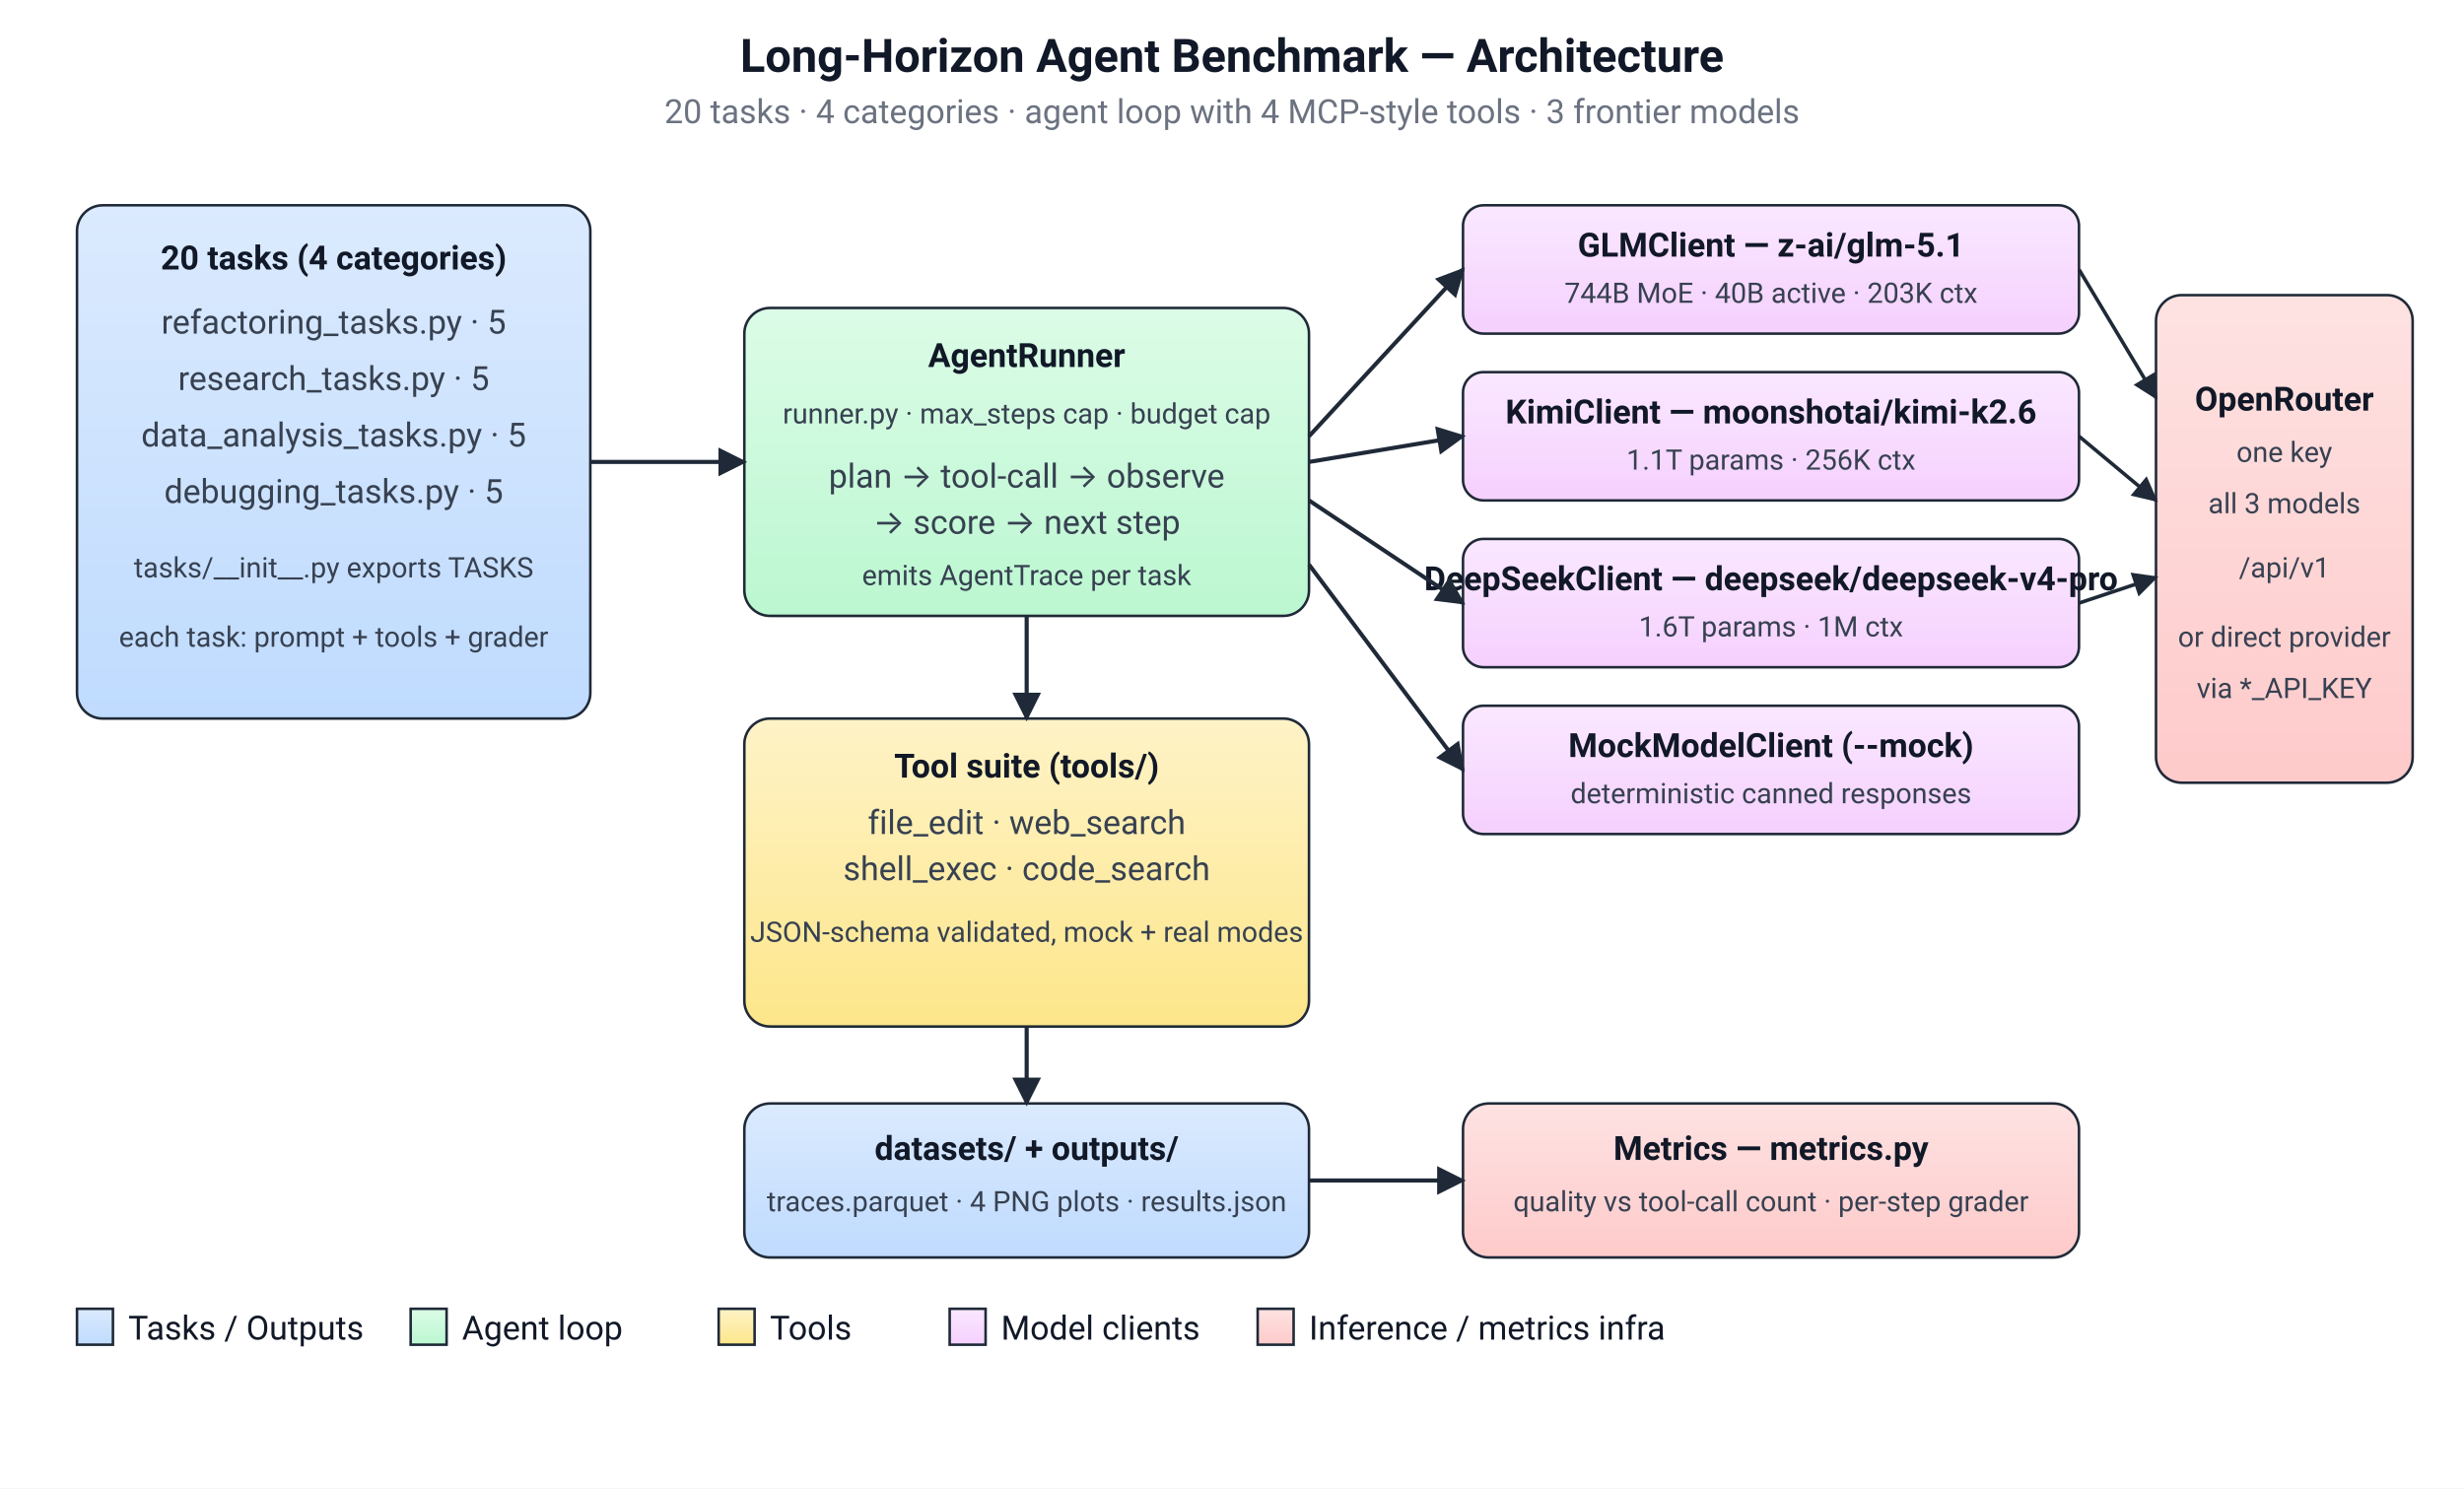
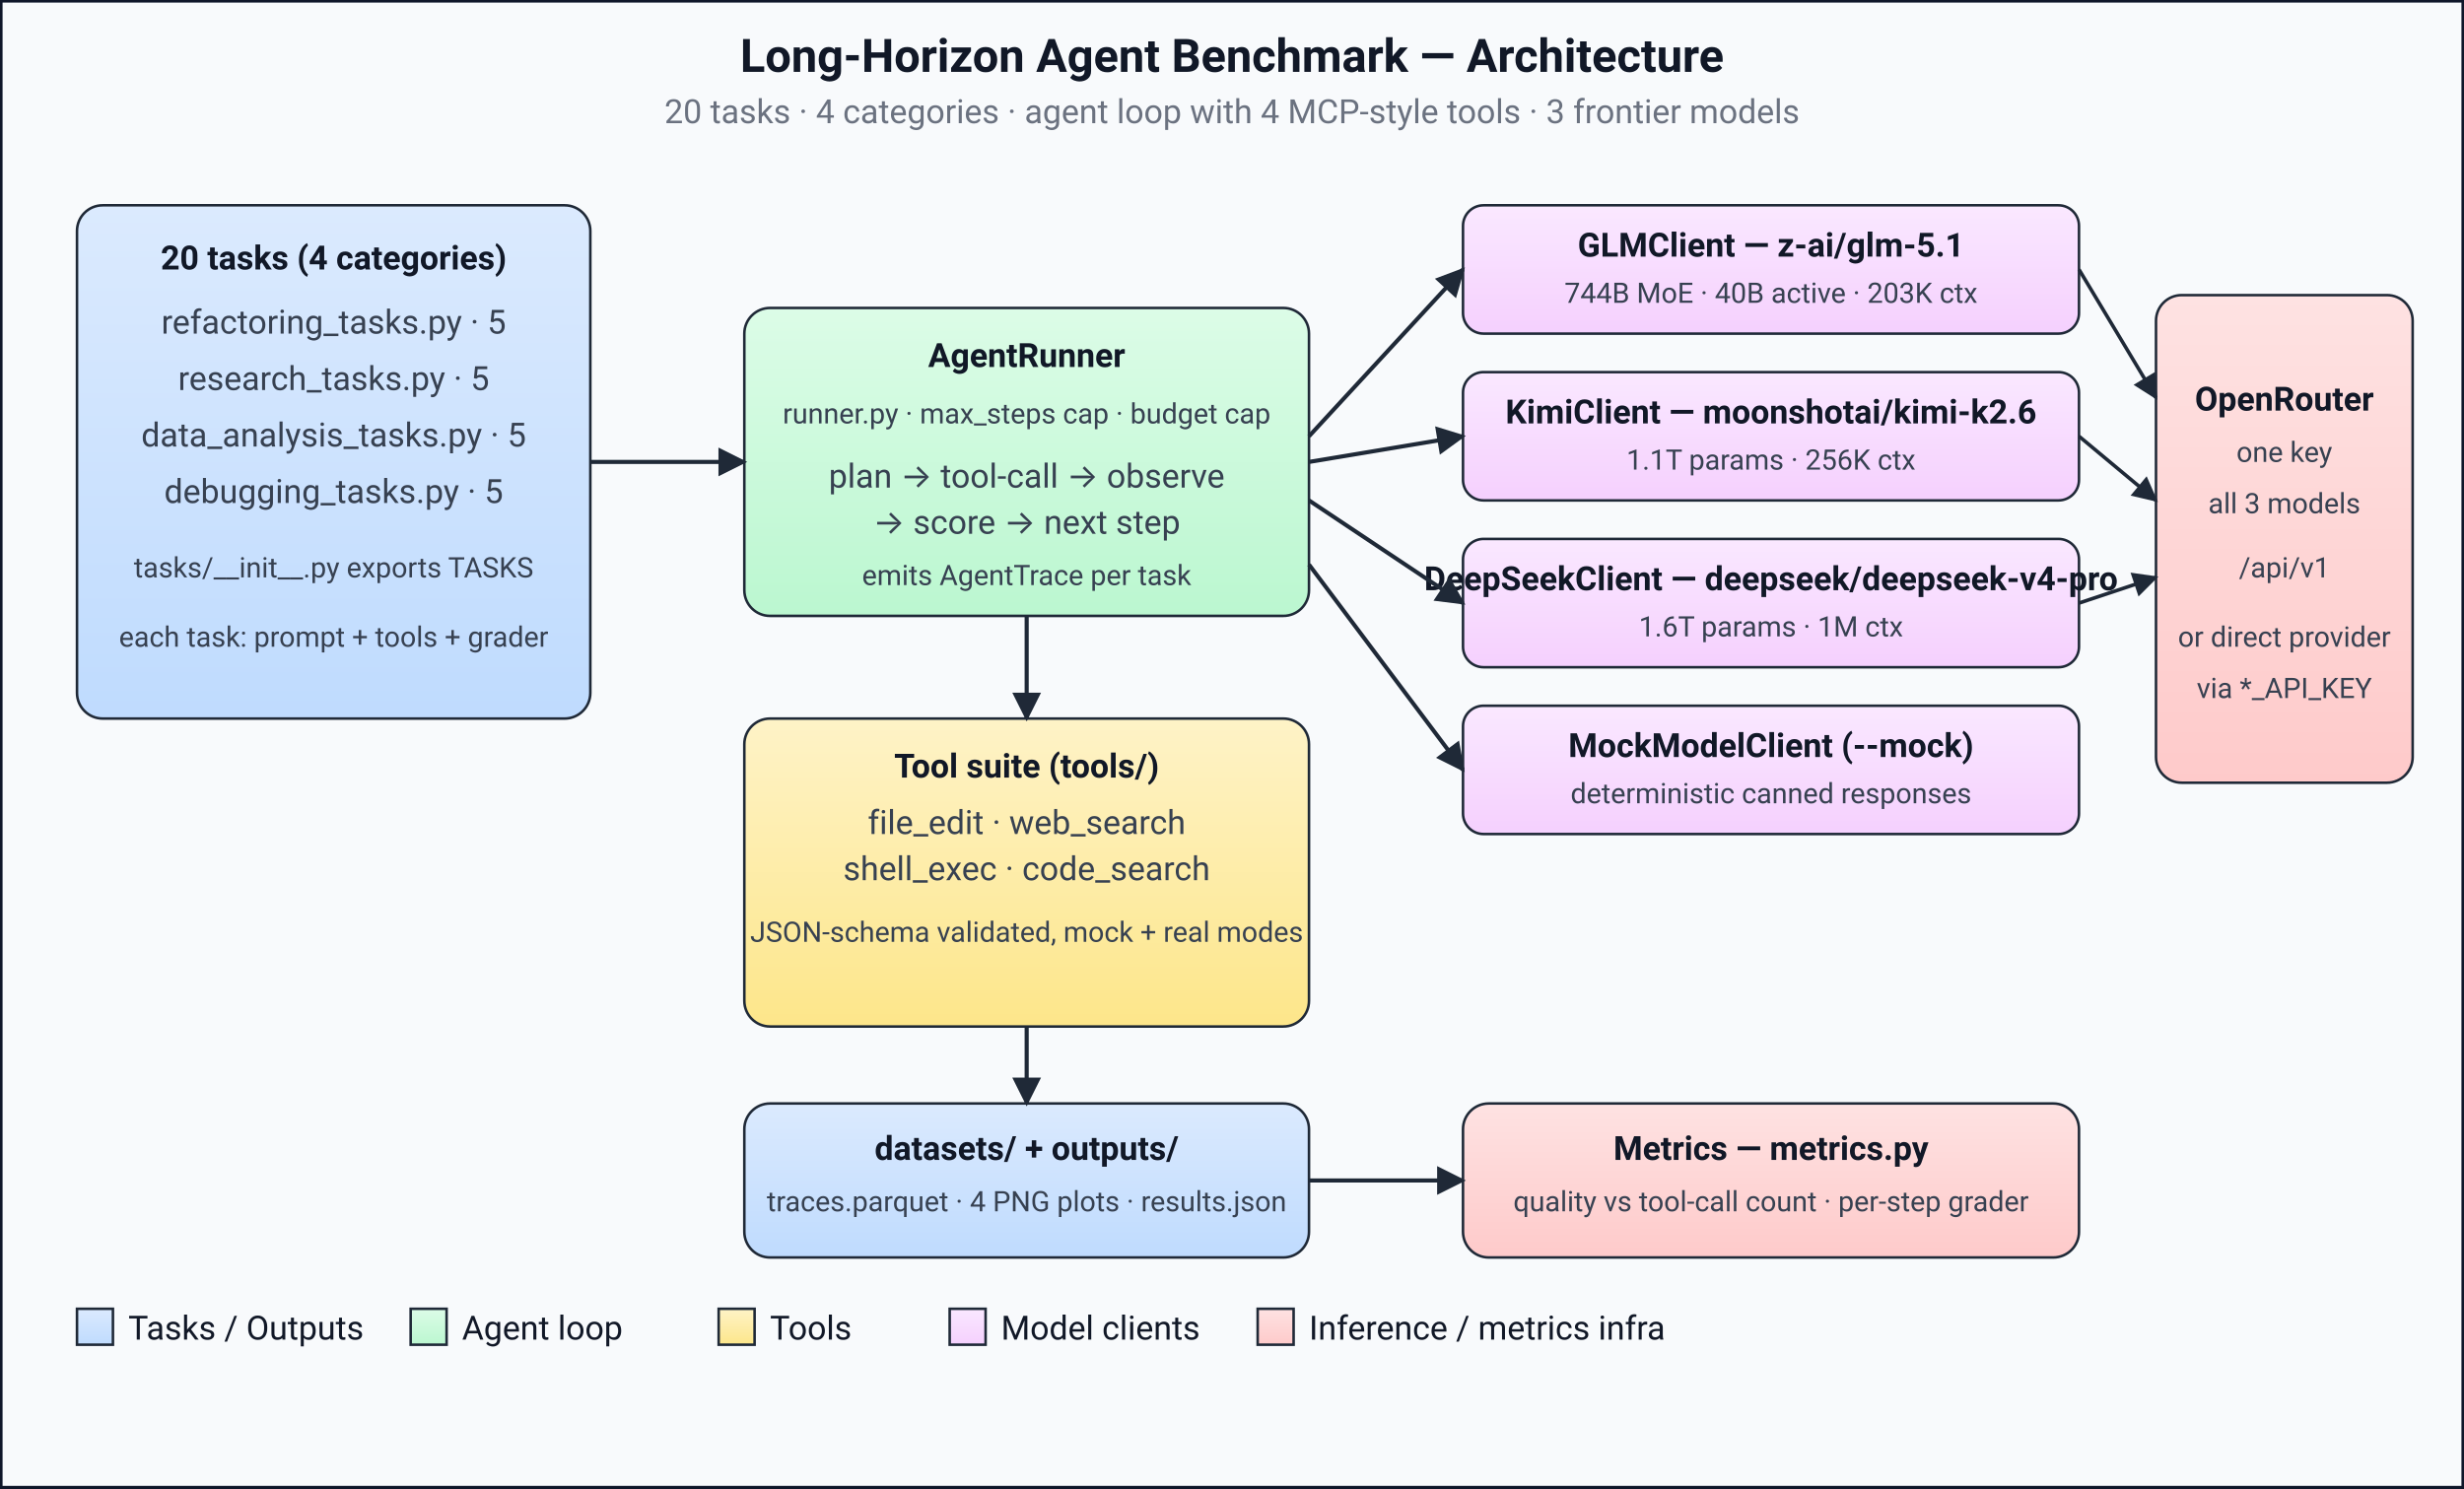
- <svg xmlns="http://www.w3.org/2000/svg" viewBox="0 0 960 580" width="960" height="580" style="background:#ffffff" fill="#111827" font-family="-apple-system, system-ui, Segoe UI, Roboto, sans-serif" font-size="13">
-   <rect data-bg="true" x="0" y="0" width="960" height="580" fill="#ffffff" />
+ <svg xmlns="http://www.w3.org/2000/svg" viewBox="0 0 960 580" font-family="-apple-system, system-ui, Segoe UI, Roboto, sans-serif" font-size="13" width="960" height="580" fill="#0f172a">
+   <rect data-bg="true" x="0" y="0" width="960" height="580" fill="#f8fafc" stroke="#0f172a" stroke-width="2" />
  <defs>
    <marker id="arr" viewBox="0 0 10 10" refX="9" refY="5" markerWidth="7" markerHeight="7" orient="auto-start-reverse">
      <path d="M0,0 L10,5 L0,10 z" fill="#1f2937" />
    </marker>
    <linearGradient id="lA" x1="0" x2="0" y1="0" y2="1">
      <stop offset="0" stop-color="#dbeafe" />
      <stop offset="1" stop-color="#bfdbfe" />
    </linearGradient>
    <linearGradient id="lB" x1="0" x2="0" y1="0" y2="1">
      <stop offset="0" stop-color="#fef3c7" />
      <stop offset="1" stop-color="#fde68a" />
    </linearGradient>
    <linearGradient id="lC" x1="0" x2="0" y1="0" y2="1">
      <stop offset="0" stop-color="#dcfce7" />
      <stop offset="1" stop-color="#bbf7d0" />
    </linearGradient>
    <linearGradient id="lD" x1="0" x2="0" y1="0" y2="1">
      <stop offset="0" stop-color="#fae8ff" />
      <stop offset="1" stop-color="#f5d0fe" />
    </linearGradient>
    <linearGradient id="lE" x1="0" x2="0" y1="0" y2="1">
      <stop offset="0" stop-color="#fee2e2" />
      <stop offset="1" stop-color="#fecaca" />
    </linearGradient>
  </defs>
  <text x="480" y="28" text-anchor="middle" font-weight="700" font-size="18" fill="#111827">Long-Horizon Agent Benchmark — Architecture</text>
  <text x="480" y="48" text-anchor="middle" fill="#6b7280">20 tasks · 4 categories · agent loop with 4 MCP-style tools · 3 frontier models</text>
  <rect x="30" y="80" width="200" height="200" rx="10" fill="url(#lA)" stroke="#1f2937" />
  <text fill="#111827" x="130" y="105" text-anchor="middle" font-weight="700">20 tasks (4 categories)</text>
  <text x="130" y="130" text-anchor="middle" fill="#374151">refactoring_tasks.py · 5</text>
  <text x="130" y="152" text-anchor="middle" fill="#374151">research_tasks.py · 5</text>
  <text x="130" y="174" text-anchor="middle" fill="#374151">data_analysis_tasks.py · 5</text>
  <text x="130" y="196" text-anchor="middle" fill="#374151">debugging_tasks.py · 5</text>
  <text x="130" y="225" text-anchor="middle" fill="#374151" font-size="11">tasks/__init__.py exports TASKS</text>
  <text x="130" y="252" text-anchor="middle" fill="#374151" font-size="11">each task: prompt + tools + grader</text>
  <rect x="290" y="120" width="220" height="120" rx="10" fill="url(#lC)" stroke="#1f2937" />
  <text fill="#111827" x="400" y="143" text-anchor="middle" font-weight="700">AgentRunner</text>
  <text x="400" y="165" text-anchor="middle" fill="#374151" font-size="11">runner.py · max_steps cap · budget cap</text>
  <text x="400" y="190" text-anchor="middle" fill="#374151">plan → tool-call → observe</text>
  <text x="400" y="208" text-anchor="middle" fill="#374151">→ score → next step</text>
  <text x="400" y="228" text-anchor="middle" fill="#374151" font-size="11">emits AgentTrace per task</text>
  <rect x="290" y="280" width="220" height="120" rx="10" fill="url(#lB)" stroke="#1f2937" />
  <text fill="#111827" x="400" y="303" text-anchor="middle" font-weight="700">Tool suite (tools/)</text>
  <text x="400" y="325" text-anchor="middle" fill="#374151">file_edit · web_search</text>
  <text x="400" y="343" text-anchor="middle" fill="#374151">shell_exec · code_search</text>
  <text x="400" y="367" text-anchor="middle" fill="#374151" font-size="11">JSON-schema validated, mock + real modes</text>
  <rect x="570" y="80" width="240" height="50" rx="8" fill="url(#lD)" stroke="#1f2937" />
  <text fill="#111827" x="690" y="100" text-anchor="middle" font-weight="600">GLMClient — z-ai/glm-5.1</text>
  <text x="690" y="118" text-anchor="middle" fill="#374151" font-size="11">744B MoE · 40B active · 203K ctx</text>
  <rect x="570" y="145" width="240" height="50" rx="8" fill="url(#lD)" stroke="#1f2937" />
  <text fill="#111827" x="690" y="165" text-anchor="middle" font-weight="600">KimiClient — moonshotai/kimi-k2.6</text>
  <text x="690" y="183" text-anchor="middle" fill="#374151" font-size="11">1.1T params · 256K ctx</text>
  <rect x="570" y="210" width="240" height="50" rx="8" fill="url(#lD)" stroke="#1f2937" />
  <text fill="#111827" x="690" y="230" text-anchor="middle" font-weight="600">DeepSeekClient — deepseek/deepseek-v4-pro</text>
  <text x="690" y="248" text-anchor="middle" fill="#374151" font-size="11">1.6T params · 1M ctx</text>
  <rect x="570" y="275" width="240" height="50" rx="8" fill="url(#lD)" stroke="#1f2937" />
  <text fill="#111827" x="690" y="295" text-anchor="middle" font-weight="600">MockModelClient (--mock)</text>
  <text x="690" y="313" text-anchor="middle" fill="#374151" font-size="11">deterministic canned responses</text>
  <rect x="840" y="115" width="100" height="190" rx="10" fill="url(#lE)" stroke="#1f2937" />
  <text fill="#111827" x="890" y="160" text-anchor="middle" font-weight="700">OpenRouter</text>
  <text x="890" y="180" text-anchor="middle" fill="#374151" font-size="11">one key</text>
  <text x="890" y="200" text-anchor="middle" fill="#374151" font-size="11">all 3 models</text>
  <text x="890" y="225" text-anchor="middle" fill="#374151" font-size="11">/api/v1</text>
  <text x="890" y="252" text-anchor="middle" fill="#374151" font-size="11">or direct provider</text>
  <text x="890" y="272" text-anchor="middle" fill="#374151" font-size="11">via *_API_KEY</text>
  <rect x="290" y="430" width="220" height="60" rx="10" fill="url(#lA)" stroke="#1f2937" />
  <text fill="#111827" x="400" y="452" text-anchor="middle" font-weight="700">datasets/ + outputs/</text>
  <text x="400" y="472" text-anchor="middle" fill="#374151" font-size="11">traces.parquet · 4 PNG plots · results.json</text>
  <rect x="570" y="430" width="240" height="60" rx="10" fill="url(#lE)" stroke="#1f2937" />
  <text fill="#111827" x="690" y="452" text-anchor="middle" font-weight="700">Metrics — metrics.py</text>
  <text x="690" y="472" text-anchor="middle" fill="#374151" font-size="11">quality vs tool-call count · per-step grader</text>
  <line x1="230" y1="180" x2="290" y2="180" stroke="#1f2937" stroke-width="1.6" marker-end="url(#arr)" />
  <line x1="510" y1="170" x2="570" y2="105" stroke="#1f2937" stroke-width="1.6" marker-end="url(#arr)" />
  <line x1="510" y1="180" x2="570" y2="170" stroke="#1f2937" stroke-width="1.6" marker-end="url(#arr)" />
  <line x1="510" y1="195" x2="570" y2="235" stroke="#1f2937" stroke-width="1.6" marker-end="url(#arr)" />
  <line x1="510" y1="220" x2="570" y2="300" stroke="#1f2937" stroke-width="1.6" marker-end="url(#arr)" />
  <line x1="810" y1="105" x2="840" y2="155" stroke="#1f2937" stroke-width="1.4" marker-end="url(#arr)" />
  <line x1="810" y1="170" x2="840" y2="195" stroke="#1f2937" stroke-width="1.4" marker-end="url(#arr)" />
  <line x1="810" y1="235" x2="840" y2="225" stroke="#1f2937" stroke-width="1.4" marker-end="url(#arr)" />
  <line x1="400" y1="240" x2="400" y2="280" stroke="#1f2937" stroke-width="1.6" marker-end="url(#arr)" />
  <line x1="400" y1="400" x2="400" y2="430" stroke="#1f2937" stroke-width="1.6" marker-end="url(#arr)" />
  <line x1="510" y1="460" x2="570" y2="460" stroke="#1f2937" stroke-width="1.6" marker-end="url(#arr)" />
  <rect x="30" y="510" width="14" height="14" fill="url(#lA)" stroke="#1f2937" />
  <text fill="#111827" x="50" y="522">Tasks / Outputs</text>
  <rect x="160" y="510" width="14" height="14" fill="url(#lC)" stroke="#1f2937" />
  <text fill="#111827" x="180" y="522">Agent loop</text>
  <rect x="280" y="510" width="14" height="14" fill="url(#lB)" stroke="#1f2937" />
  <text fill="#111827" x="300" y="522">Tools</text>
  <rect x="370" y="510" width="14" height="14" fill="url(#lD)" stroke="#1f2937" />
  <text fill="#111827" x="390" y="522">Model clients</text>
  <rect x="490" y="510" width="14" height="14" fill="url(#lE)" stroke="#1f2937" />
  <text fill="#111827" x="510" y="522">Inference / metrics infra</text>
</svg>
